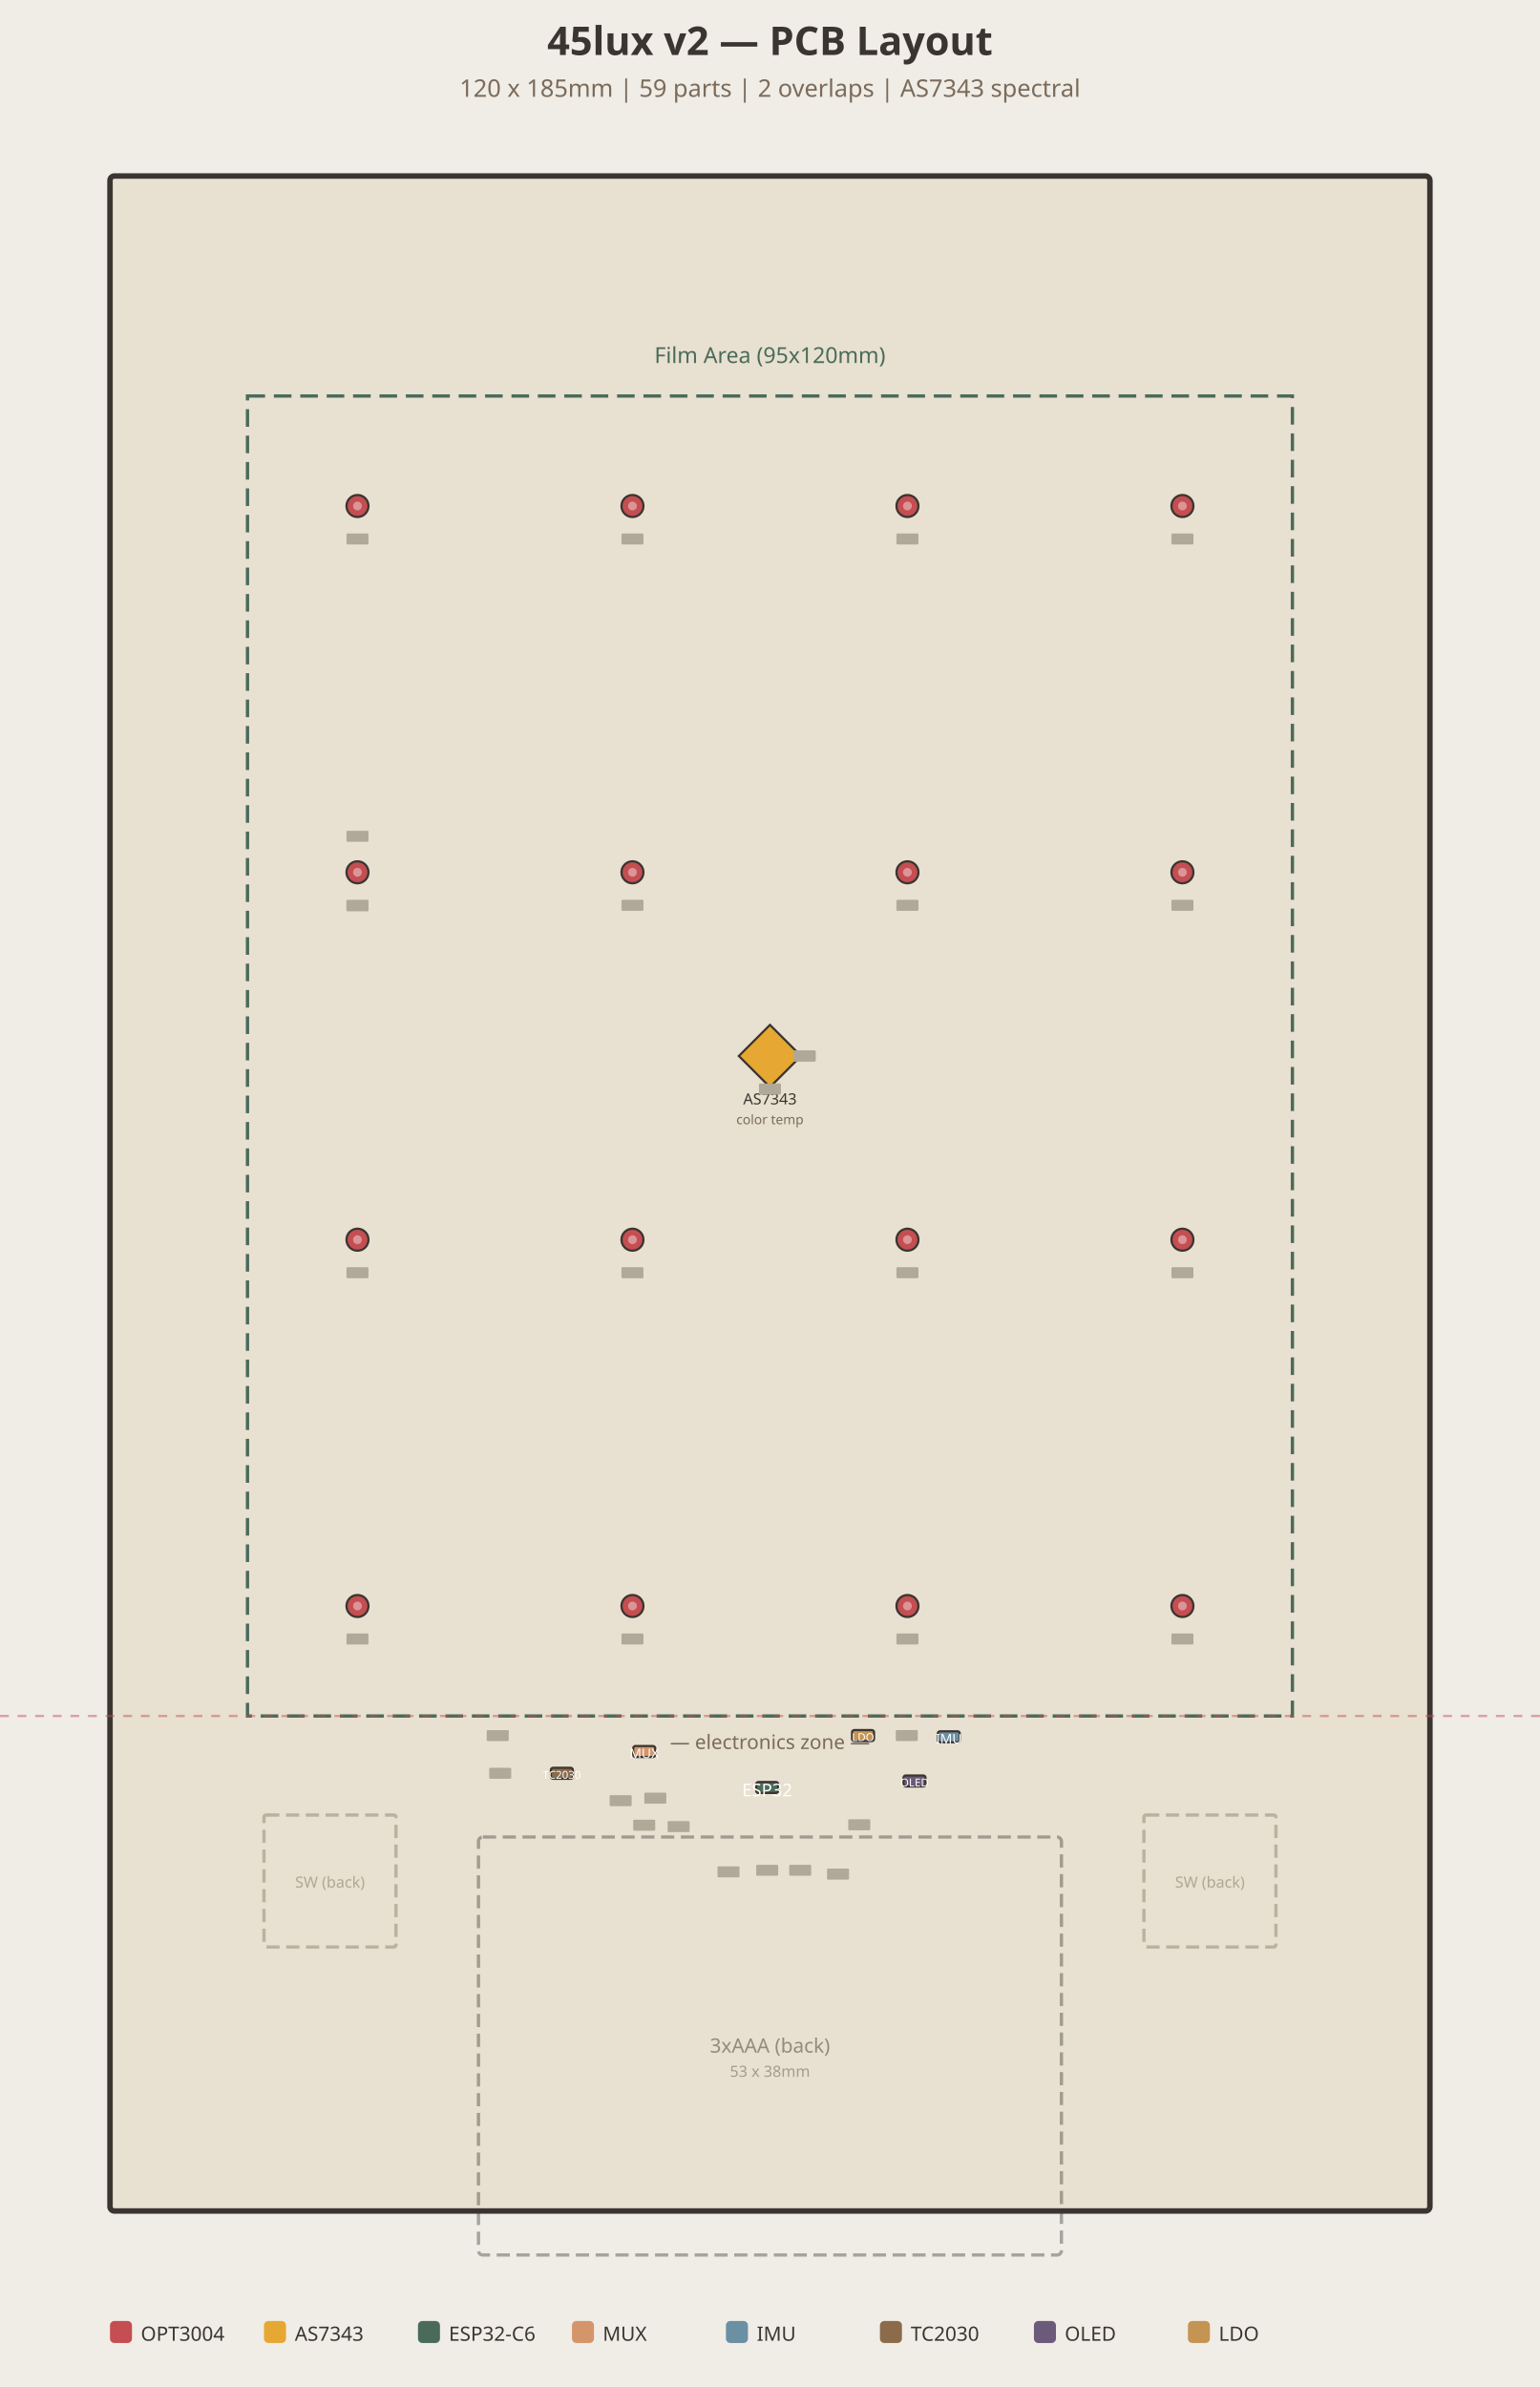
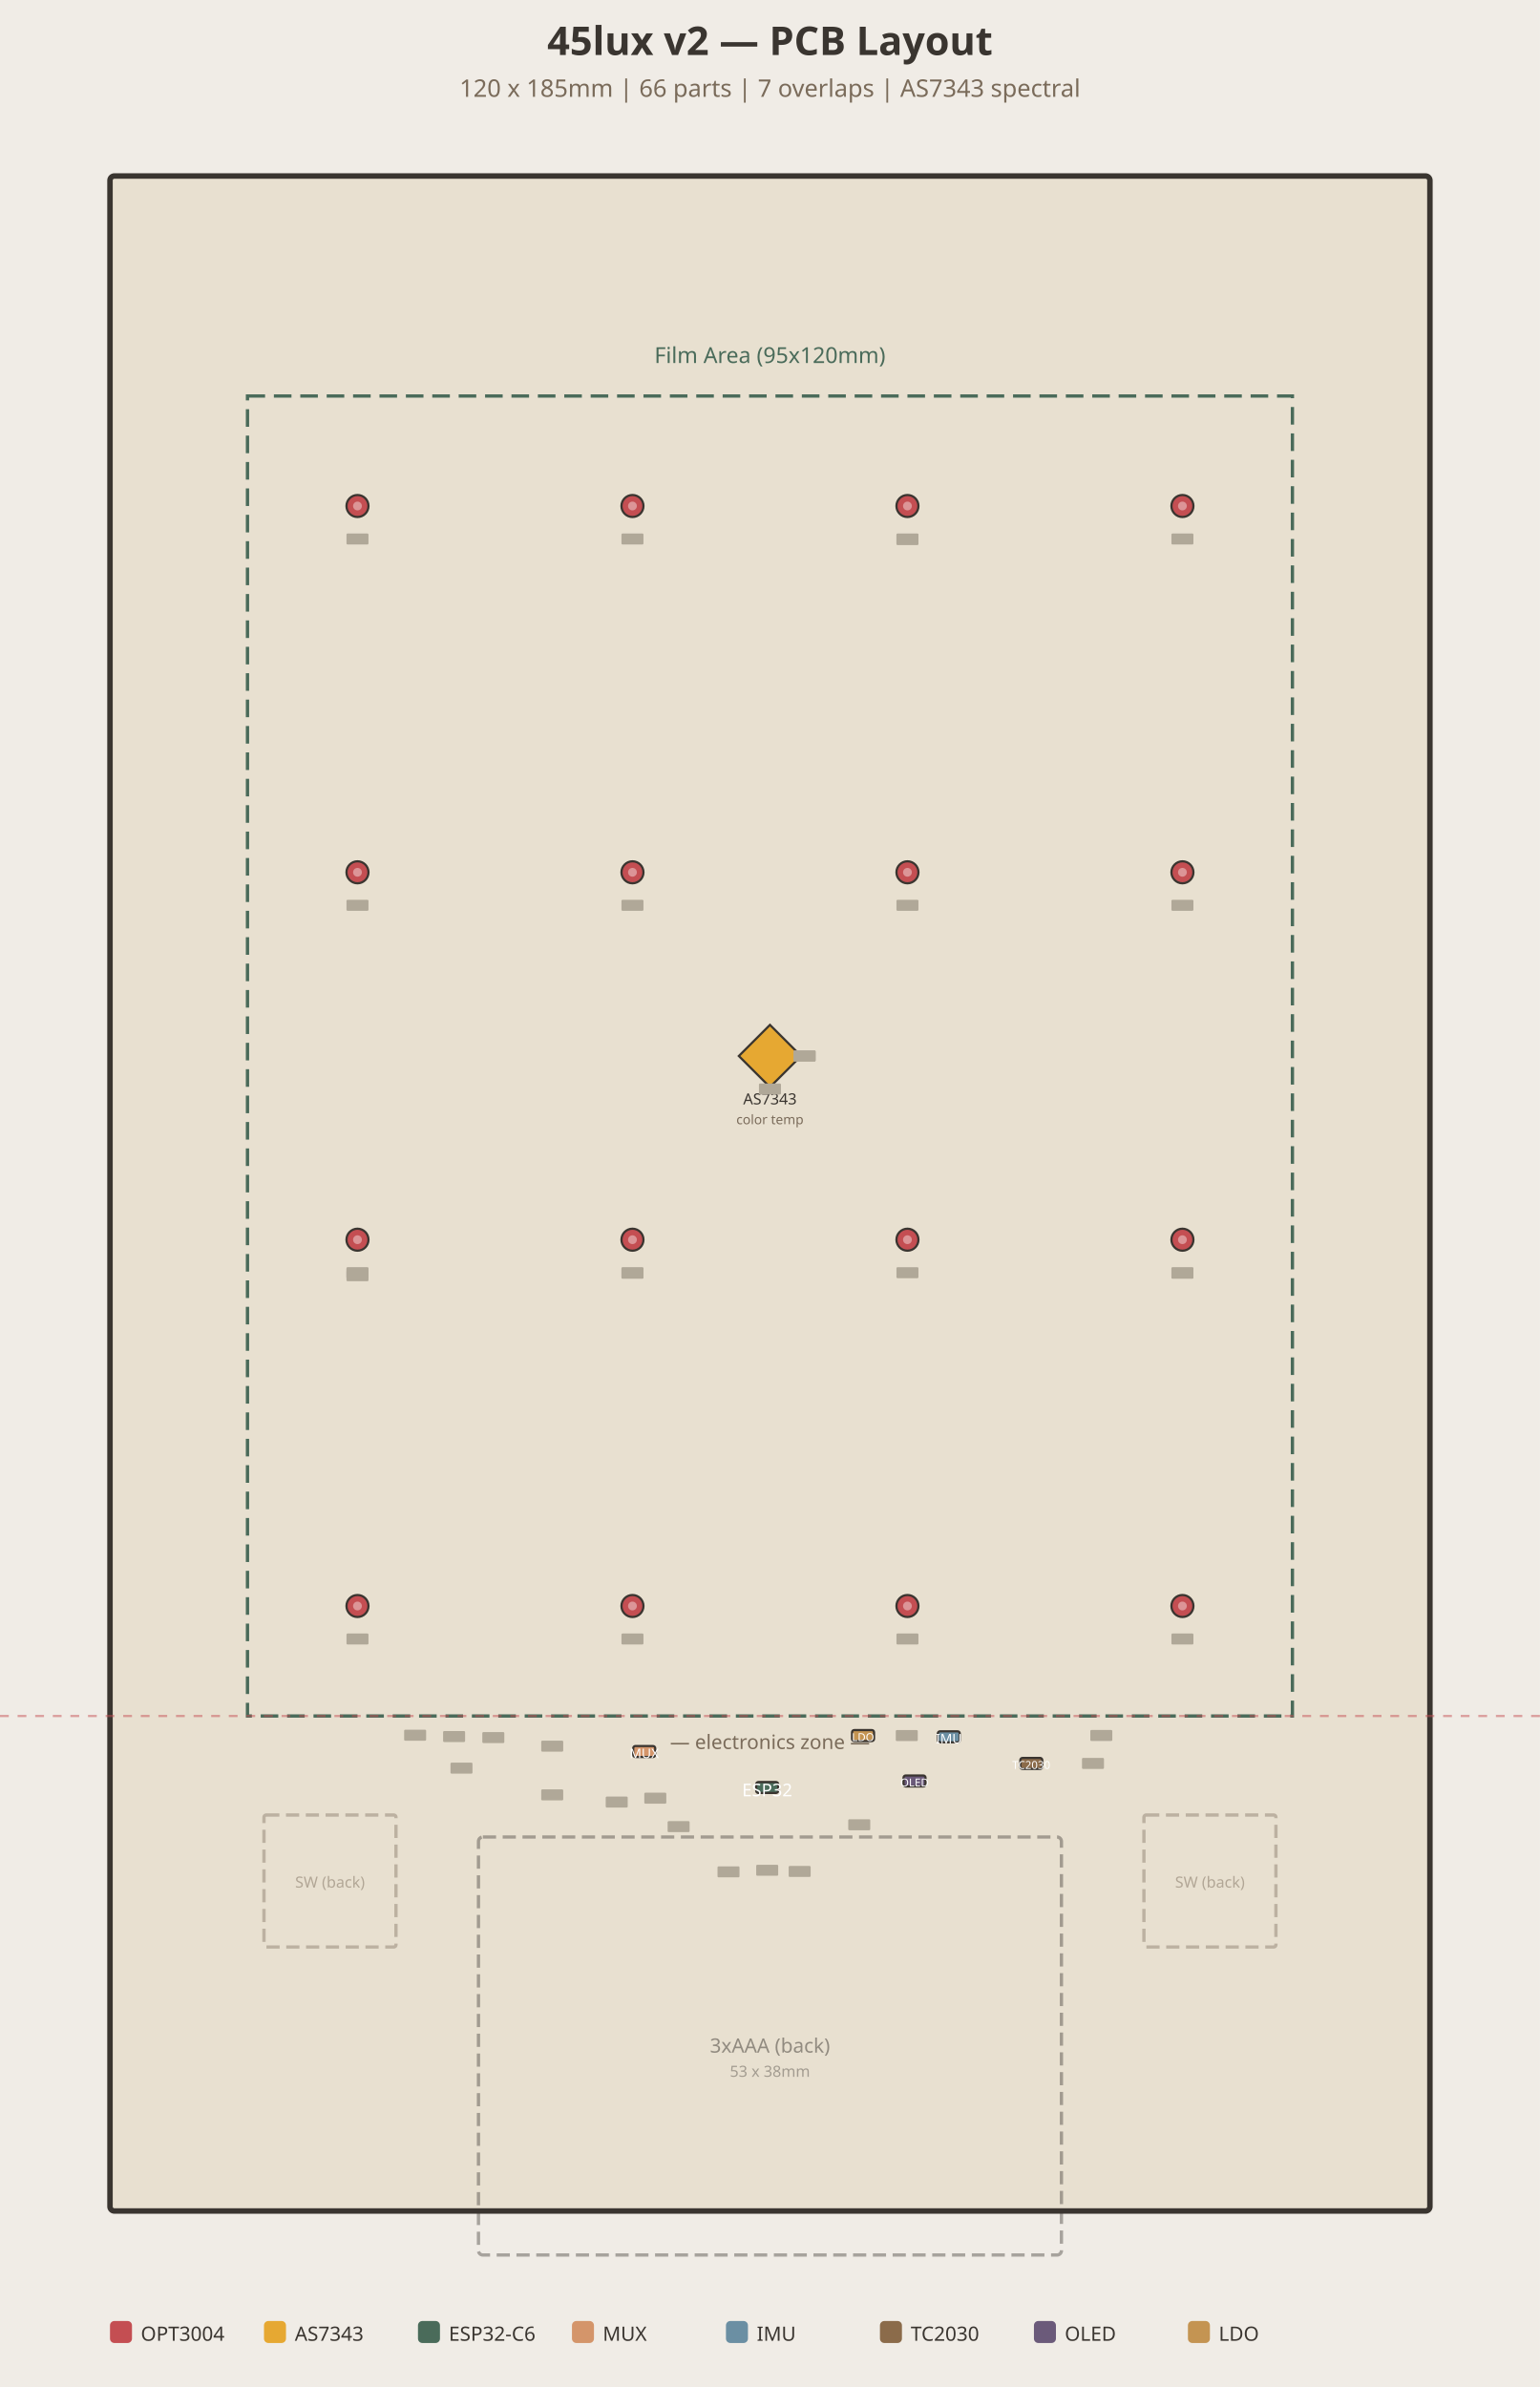
<svg xmlns="http://www.w3.org/2000/svg" width="700.0" height="1085.0">
  <rect width="700.0" height="1085.0" fill="#f0ece6" />
  <text x="350.0" y="25" text-anchor="middle" font-size="18" fill="#3a3530" font-family="sans-serif" font-weight="bold">45lux v2 — PCB Layout</text>
-   <text x="350.0" y="44" text-anchor="middle" font-size="11" fill="#7a6b5a" font-family="sans-serif">120 x 185mm | 59 parts | 2 overlaps | AS7343 spectral</text>
+   <text x="350.0" y="44" text-anchor="middle" font-size="11" fill="#7a6b5a" font-family="sans-serif">120 x 185mm | 66 parts | 7 overlaps | AS7343 spectral</text>
  <rect x="50.0" y="80.0" width="600.0" height="925.0" fill="#e8e0d0" stroke="#3a3530" stroke-width="2.5" rx="2" />
  <rect x="112.5" y="180.0" width="475.0" height="600.0" fill="none" stroke="#4a6b5a" stroke-width="1.5" stroke-dasharray="8,4" />
  <text x="350.0" y="165.0" text-anchor="middle" font-size="10" fill="#4a6b5a" font-family="sans-serif">Film Area (95x120mm)</text>
  <line x1="0.0" y1="780.0" x2="700.0" y2="780.0" stroke="#c44e52" stroke-width="1" stroke-dasharray="4,4" opacity="0.5" />
  <text x="350.0" y="795.0" text-anchor="middle" font-size="9" fill="#7a6b5a" font-family="sans-serif">— electronics zone —</text>
  <rect x="217.5" y="835.0" width="265.0" height="190.0" fill="none" stroke="#3a3530" stroke-width="1.5" stroke-dasharray="6,3" rx="2" opacity="0.4" />
  <text x="350.0" y="933.0" text-anchor="middle" font-size="9" fill="#3a3530" opacity="0.5" font-family="sans-serif">3xAAA (back)</text>
  <text x="350.0" y="944.0" text-anchor="middle" font-size="7" fill="#3a3530" opacity="0.4" font-family="sans-serif">53 x 38mm</text>
  <circle cx="162.5" cy="230.0" r="5" fill="#c44e52" stroke="#3a3530" stroke-width="1" />
  <circle cx="162.5" cy="230.0" r="2" fill="white" opacity="0.4" />
  <rect x="157.5" y="242.5" width="10.0" height="5.0" fill="#b0a898" stroke="none" rx="0.5" />
  <circle cx="287.5" cy="230.0" r="5" fill="#c44e52" stroke="#3a3530" stroke-width="1" />
  <circle cx="287.5" cy="230.0" r="2" fill="white" opacity="0.4" />
  <rect x="282.5" y="242.5" width="10.0" height="5.0" fill="#b0a898" stroke="none" rx="0.5" />
  <circle cx="412.5" cy="230.0" r="5" fill="#c44e52" stroke="#3a3530" stroke-width="1" />
  <circle cx="412.5" cy="230.0" r="2" fill="white" opacity="0.4" />
  <rect x="407.5" y="242.5" width="10.0" height="5.0" fill="#b0a898" stroke="none" rx="0.5" />
  <circle cx="537.5" cy="230.0" r="5" fill="#c44e52" stroke="#3a3530" stroke-width="1" />
  <circle cx="537.5" cy="230.0" r="2" fill="white" opacity="0.4" />
  <rect x="532.5" y="242.5" width="10.0" height="5.0" fill="#b0a898" stroke="none" rx="0.5" />
  <circle cx="162.5" cy="396.5" r="5" fill="#c44e52" stroke="#3a3530" stroke-width="1" />
  <circle cx="162.5" cy="396.5" r="2" fill="white" opacity="0.4" />
  <rect x="157.5" y="409.0" width="10.0" height="5.0" fill="#b0a898" stroke="none" rx="0.5" />
  <circle cx="287.5" cy="396.5" r="5" fill="#c44e52" stroke="#3a3530" stroke-width="1" />
  <circle cx="287.5" cy="396.5" r="2" fill="white" opacity="0.4" />
  <rect x="282.5" y="409.0" width="10.0" height="5.0" fill="#b0a898" stroke="none" rx="0.5" />
  <circle cx="412.5" cy="396.5" r="5" fill="#c44e52" stroke="#3a3530" stroke-width="1" />
  <circle cx="412.5" cy="396.5" r="2" fill="white" opacity="0.4" />
  <rect x="407.5" y="409.0" width="10.0" height="5.0" fill="#b0a898" stroke="none" rx="0.5" />
  <circle cx="537.5" cy="396.5" r="5" fill="#c44e52" stroke="#3a3530" stroke-width="1" />
  <circle cx="537.5" cy="396.5" r="2" fill="white" opacity="0.4" />
  <rect x="532.5" y="409.0" width="10.0" height="5.0" fill="#b0a898" stroke="none" rx="0.5" />
  <circle cx="162.5" cy="563.5" r="5" fill="#c44e52" stroke="#3a3530" stroke-width="1" />
  <circle cx="162.5" cy="563.5" r="2" fill="white" opacity="0.4" />
  <rect x="157.5" y="576.0" width="10.0" height="5.0" fill="#b0a898" stroke="none" rx="0.5" />
  <circle cx="287.5" cy="563.5" r="5" fill="#c44e52" stroke="#3a3530" stroke-width="1" />
  <circle cx="287.5" cy="563.5" r="2" fill="white" opacity="0.4" />
  <rect x="282.5" y="576.0" width="10.0" height="5.0" fill="#b0a898" stroke="none" rx="0.5" />
  <circle cx="412.5" cy="563.5" r="5" fill="#c44e52" stroke="#3a3530" stroke-width="1" />
  <circle cx="412.5" cy="563.5" r="2" fill="white" opacity="0.4" />
  <rect x="407.5" y="576.0" width="10.0" height="5.0" fill="#b0a898" stroke="none" rx="0.5" />
  <circle cx="537.5" cy="563.5" r="5" fill="#c44e52" stroke="#3a3530" stroke-width="1" />
  <circle cx="537.5" cy="563.5" r="2" fill="white" opacity="0.4" />
  <rect x="532.5" y="576.0" width="10.0" height="5.0" fill="#b0a898" stroke="none" rx="0.5" />
  <circle cx="162.5" cy="730.0" r="5" fill="#c44e52" stroke="#3a3530" stroke-width="1" />
  <circle cx="162.5" cy="730.0" r="2" fill="white" opacity="0.4" />
  <rect x="157.5" y="742.5" width="10.0" height="5.0" fill="#b0a898" stroke="none" rx="0.5" />
  <circle cx="287.5" cy="730.0" r="5" fill="#c44e52" stroke="#3a3530" stroke-width="1" />
  <circle cx="287.5" cy="730.0" r="2" fill="white" opacity="0.4" />
  <rect x="282.5" y="742.5" width="10.0" height="5.0" fill="#b0a898" stroke="none" rx="0.5" />
  <circle cx="412.5" cy="730.0" r="5" fill="#c44e52" stroke="#3a3530" stroke-width="1" />
  <circle cx="412.5" cy="730.0" r="2" fill="white" opacity="0.4" />
  <rect x="407.5" y="742.5" width="10.0" height="5.0" fill="#b0a898" stroke="none" rx="0.5" />
  <circle cx="537.5" cy="730.0" r="5" fill="#c44e52" stroke="#3a3530" stroke-width="1" />
  <circle cx="537.5" cy="730.0" r="2" fill="white" opacity="0.4" />
  <rect x="532.5" y="742.5" width="10.0" height="5.0" fill="#b0a898" stroke="none" rx="0.5" />
  <rect x="340.0" y="470.0" width="20" height="20" fill="#e6a832" stroke="#3a3530" stroke-width="1" transform="rotate(45 350.0 480.0)" />
  <text x="350.0" y="502.0" text-anchor="middle" font-size="7" fill="#3a3530" font-family="sans-serif">AS7343</text>
  <text x="350.0" y="511.0" text-anchor="middle" font-size="6" fill="#7a6b5a" font-family="sans-serif">color temp</text>
  <rect x="345.0" y="492.5" width="10.0" height="5.0" fill="#b0a898" stroke="none" rx="0.5" />
  <rect x="120.0" y="825.0" width="60.0" height="60.0" fill="none" stroke="#7a6b5a" stroke-width="1.5" stroke-dasharray="6,3" rx="1" opacity="0.4" />
  <text x="150.0" y="858.0" text-anchor="middle" font-size="7" fill="#7a6b5a" opacity="0.5" font-family="sans-serif">SW (back)</text>
  <rect x="520.0" y="825.0" width="60.0" height="60.0" fill="none" stroke="#7a6b5a" stroke-width="1.5" stroke-dasharray="6,3" rx="1" opacity="0.4" />
  <text x="550.0" y="858.0" text-anchor="middle" font-size="7" fill="#7a6b5a" opacity="0.5" font-family="sans-serif">SW (back)</text>
  <rect x="387.317" y="786.393" width="10.0" height="5.0" fill="#c49452" stroke="#3a3530" rx="1" />
  <text x="392.317" y="791.393" text-anchor="middle" font-size="5" fill="white" font-family="sans-serif">LDO</text>
  <rect x="343.749" y="809.997" width="10.0" height="5.0" fill="#4a6b5a" stroke="#3a3530" rx="1" />
  <text x="348.749" y="816.497" text-anchor="middle" font-size="8" fill="white" font-family="sans-serif">ESP32</text>
  <rect x="287.843" y="793.64" width="10.0" height="5.0" fill="#d4956a" stroke="#3a3530" rx="1" />
  <text x="292.843" y="799.14" text-anchor="middle" font-size="6" fill="white" font-family="sans-serif">MUX</text>
  <rect x="426.297" y="786.963" width="10.0" height="5.0" fill="#6b8fa3" stroke="#3a3530" rx="1" />
  <text x="431.297" y="792.463" text-anchor="middle" font-size="6" fill="white" font-family="sans-serif">IMU</text>
+   <rect x="246.025" y="791.205" width="10.0" height="5.0" fill="#b0a898" stroke="none" rx="0.5" />
  <rect x="410.718" y="807.032" width="10.0" height="5.0" fill="#6b5a7a" stroke="#3a3530" rx="1" />
  <text x="415.718" y="812.032" text-anchor="middle" font-size="5" fill="white" font-family="sans-serif">OLED</text>
-   <rect x="250.413" y="803.54" width="10.0" height="5.0" fill="#8b6b4a" stroke="#3a3530" rx="1" />
-   <text x="255.413" y="808.54" text-anchor="middle" font-size="5" fill="white" font-family="sans-serif">TC2030</text>
+   <rect x="463.807" y="799.056" width="10.0" height="5.0" fill="#8b6b4a" stroke="#3a3530" rx="1" />
+   <text x="468.807" y="804.056" text-anchor="middle" font-size="5" fill="white" font-family="sans-serif">TC2030</text>
  <rect x="407.192" y="786.393" width="10.0" height="5.0" fill="#b0a898" stroke="none" rx="0.5" />
-   <rect x="157.5" y="409.25" width="10.0" height="5.0" fill="#b0a898" stroke="none" rx="0.5" />
+   <rect x="157.5" y="576.25" width="10.0" height="5.0" fill="#b0a898" stroke="none" rx="0.5" />
+   <rect x="360.752" y="477.5" width="10.0" height="5.0" fill="#b0a898" stroke="none" rx="0.5" />
+   <rect x="246.025" y="813.355" width="10.0" height="5.0" fill="#b0a898" stroke="none" rx="0.5" />
+   <rect x="532.5" y="576.25" width="10.0" height="5.0" fill="#b0a898" stroke="none" rx="0.5" />
+   <rect x="407.5" y="242.75" width="10.0" height="5.0" fill="#b0a898" stroke="none" rx="0.5" />
+   <rect x="282.5" y="576.25" width="10.0" height="5.0" fill="#b0a898" stroke="none" rx="0.5" />
  <rect x="360.752" y="477.5" width="10.0" height="5.0" fill="#b0a898" stroke="none" rx="0.5" />
  <rect x="292.881" y="814.857" width="10.0" height="5.0" fill="#b0a898" stroke="none" rx="0.5" />
-   <rect x="222.381" y="803.54" width="10.0" height="5.0" fill="#b0a898" stroke="none" rx="0.5" />
+   <rect x="385.592" y="826.936" width="10.0" height="5.0" fill="#b0a898" stroke="none" rx="0.5" />
  <rect x="343.749" y="847.622" width="10.0" height="5.0" fill="#b0a898" stroke="none" rx="0.5" />
-   <rect x="358.749" y="847.622" width="10.0" height="5.0" fill="#b0a898" stroke="none" rx="0.5" />
-   <rect x="360.752" y="477.5" width="10.0" height="5.0" fill="#b0a898" stroke="none" rx="0.5" />
-   <rect x="385.592" y="826.936" width="10.0" height="5.0" fill="#b0a898" stroke="none" rx="0.5" />
-   <rect x="277.138" y="815.971" width="10.0" height="5.0" fill="#b0a898" stroke="none" rx="0.5" />
-   <rect x="221.254" y="786.41" width="10.0" height="5.0" fill="#b0a898" stroke="none" rx="0.5" />
+   <rect x="491.839" y="799.056" width="10.0" height="5.0" fill="#b0a898" stroke="none" rx="0.5" />
+   <rect x="495.627" y="786.363" width="10.0" height="5.0" fill="#b0a898" stroke="none" rx="0.5" />
+   <rect x="157.5" y="577.375" width="10.0" height="5.0" fill="#b0a898" stroke="none" rx="0.5" />
+   <rect x="275.341" y="816.627" width="10.0" height="5.0" fill="#b0a898" stroke="none" rx="0.5" />
+   <rect x="204.775" y="801.205" width="10.0" height="5.0" fill="#b0a898" stroke="none" rx="0.5" />
+   <rect x="219.247" y="787.307" width="10.0" height="5.0" fill="#b0a898" stroke="none" rx="0.5" />
+   <rect x="201.42" y="786.834" width="10.0" height="5.0" fill="#b0a898" stroke="none" rx="0.5" />
+   <rect x="183.709" y="786.23" width="10.0" height="5.0" fill="#b0a898" stroke="none" rx="0.5" />
  <rect x="326.158" y="848.344" width="10.0" height="5.0" fill="#b0a898" stroke="none" rx="0.5" />
-   <rect x="157.5" y="377.625" width="10.0" height="5.0" fill="#b0a898" stroke="none" rx="0.5" />
-   <rect x="287.843" y="827.14" width="10.0" height="5.0" fill="#b0a898" stroke="none" rx="0.5" />
-   <rect x="375.943" y="849.377" width="10.0" height="5.0" fill="#b0a898" stroke="none" rx="0.5" />
+   <rect x="358.504" y="848.164" width="10.0" height="5.0" fill="#b0a898" stroke="none" rx="0.5" />
  <rect x="303.479" y="827.794" width="10.0" height="5.0" fill="#b0a898" stroke="none" rx="0.5" />
  <rect x="50" y="1055.0" width="10" height="10" fill="#c44e52" rx="2" />
  <text x="64" y="1064.0" font-size="9" fill="#3a3530" font-family="sans-serif">OPT3004</text>
  <rect x="120" y="1055.0" width="10" height="10" fill="#e6a832" rx="2" />
  <text x="134" y="1064.0" font-size="9" fill="#3a3530" font-family="sans-serif">AS7343</text>
  <rect x="190" y="1055.0" width="10" height="10" fill="#4a6b5a" rx="2" />
  <text x="204" y="1064.0" font-size="9" fill="#3a3530" font-family="sans-serif">ESP32-C6</text>
  <rect x="260" y="1055.0" width="10" height="10" fill="#d4956a" rx="2" />
  <text x="274" y="1064.0" font-size="9" fill="#3a3530" font-family="sans-serif">MUX</text>
  <rect x="330" y="1055.0" width="10" height="10" fill="#6b8fa3" rx="2" />
  <text x="344" y="1064.0" font-size="9" fill="#3a3530" font-family="sans-serif">IMU</text>
  <rect x="400" y="1055.0" width="10" height="10" fill="#8b6b4a" rx="2" />
  <text x="414" y="1064.0" font-size="9" fill="#3a3530" font-family="sans-serif">TC2030</text>
  <rect x="470" y="1055.0" width="10" height="10" fill="#6b5a7a" rx="2" />
  <text x="484" y="1064.0" font-size="9" fill="#3a3530" font-family="sans-serif">OLED</text>
  <rect x="540" y="1055.0" width="10" height="10" fill="#c49452" rx="2" />
  <text x="554" y="1064.0" font-size="9" fill="#3a3530" font-family="sans-serif">LDO</text>
</svg>
